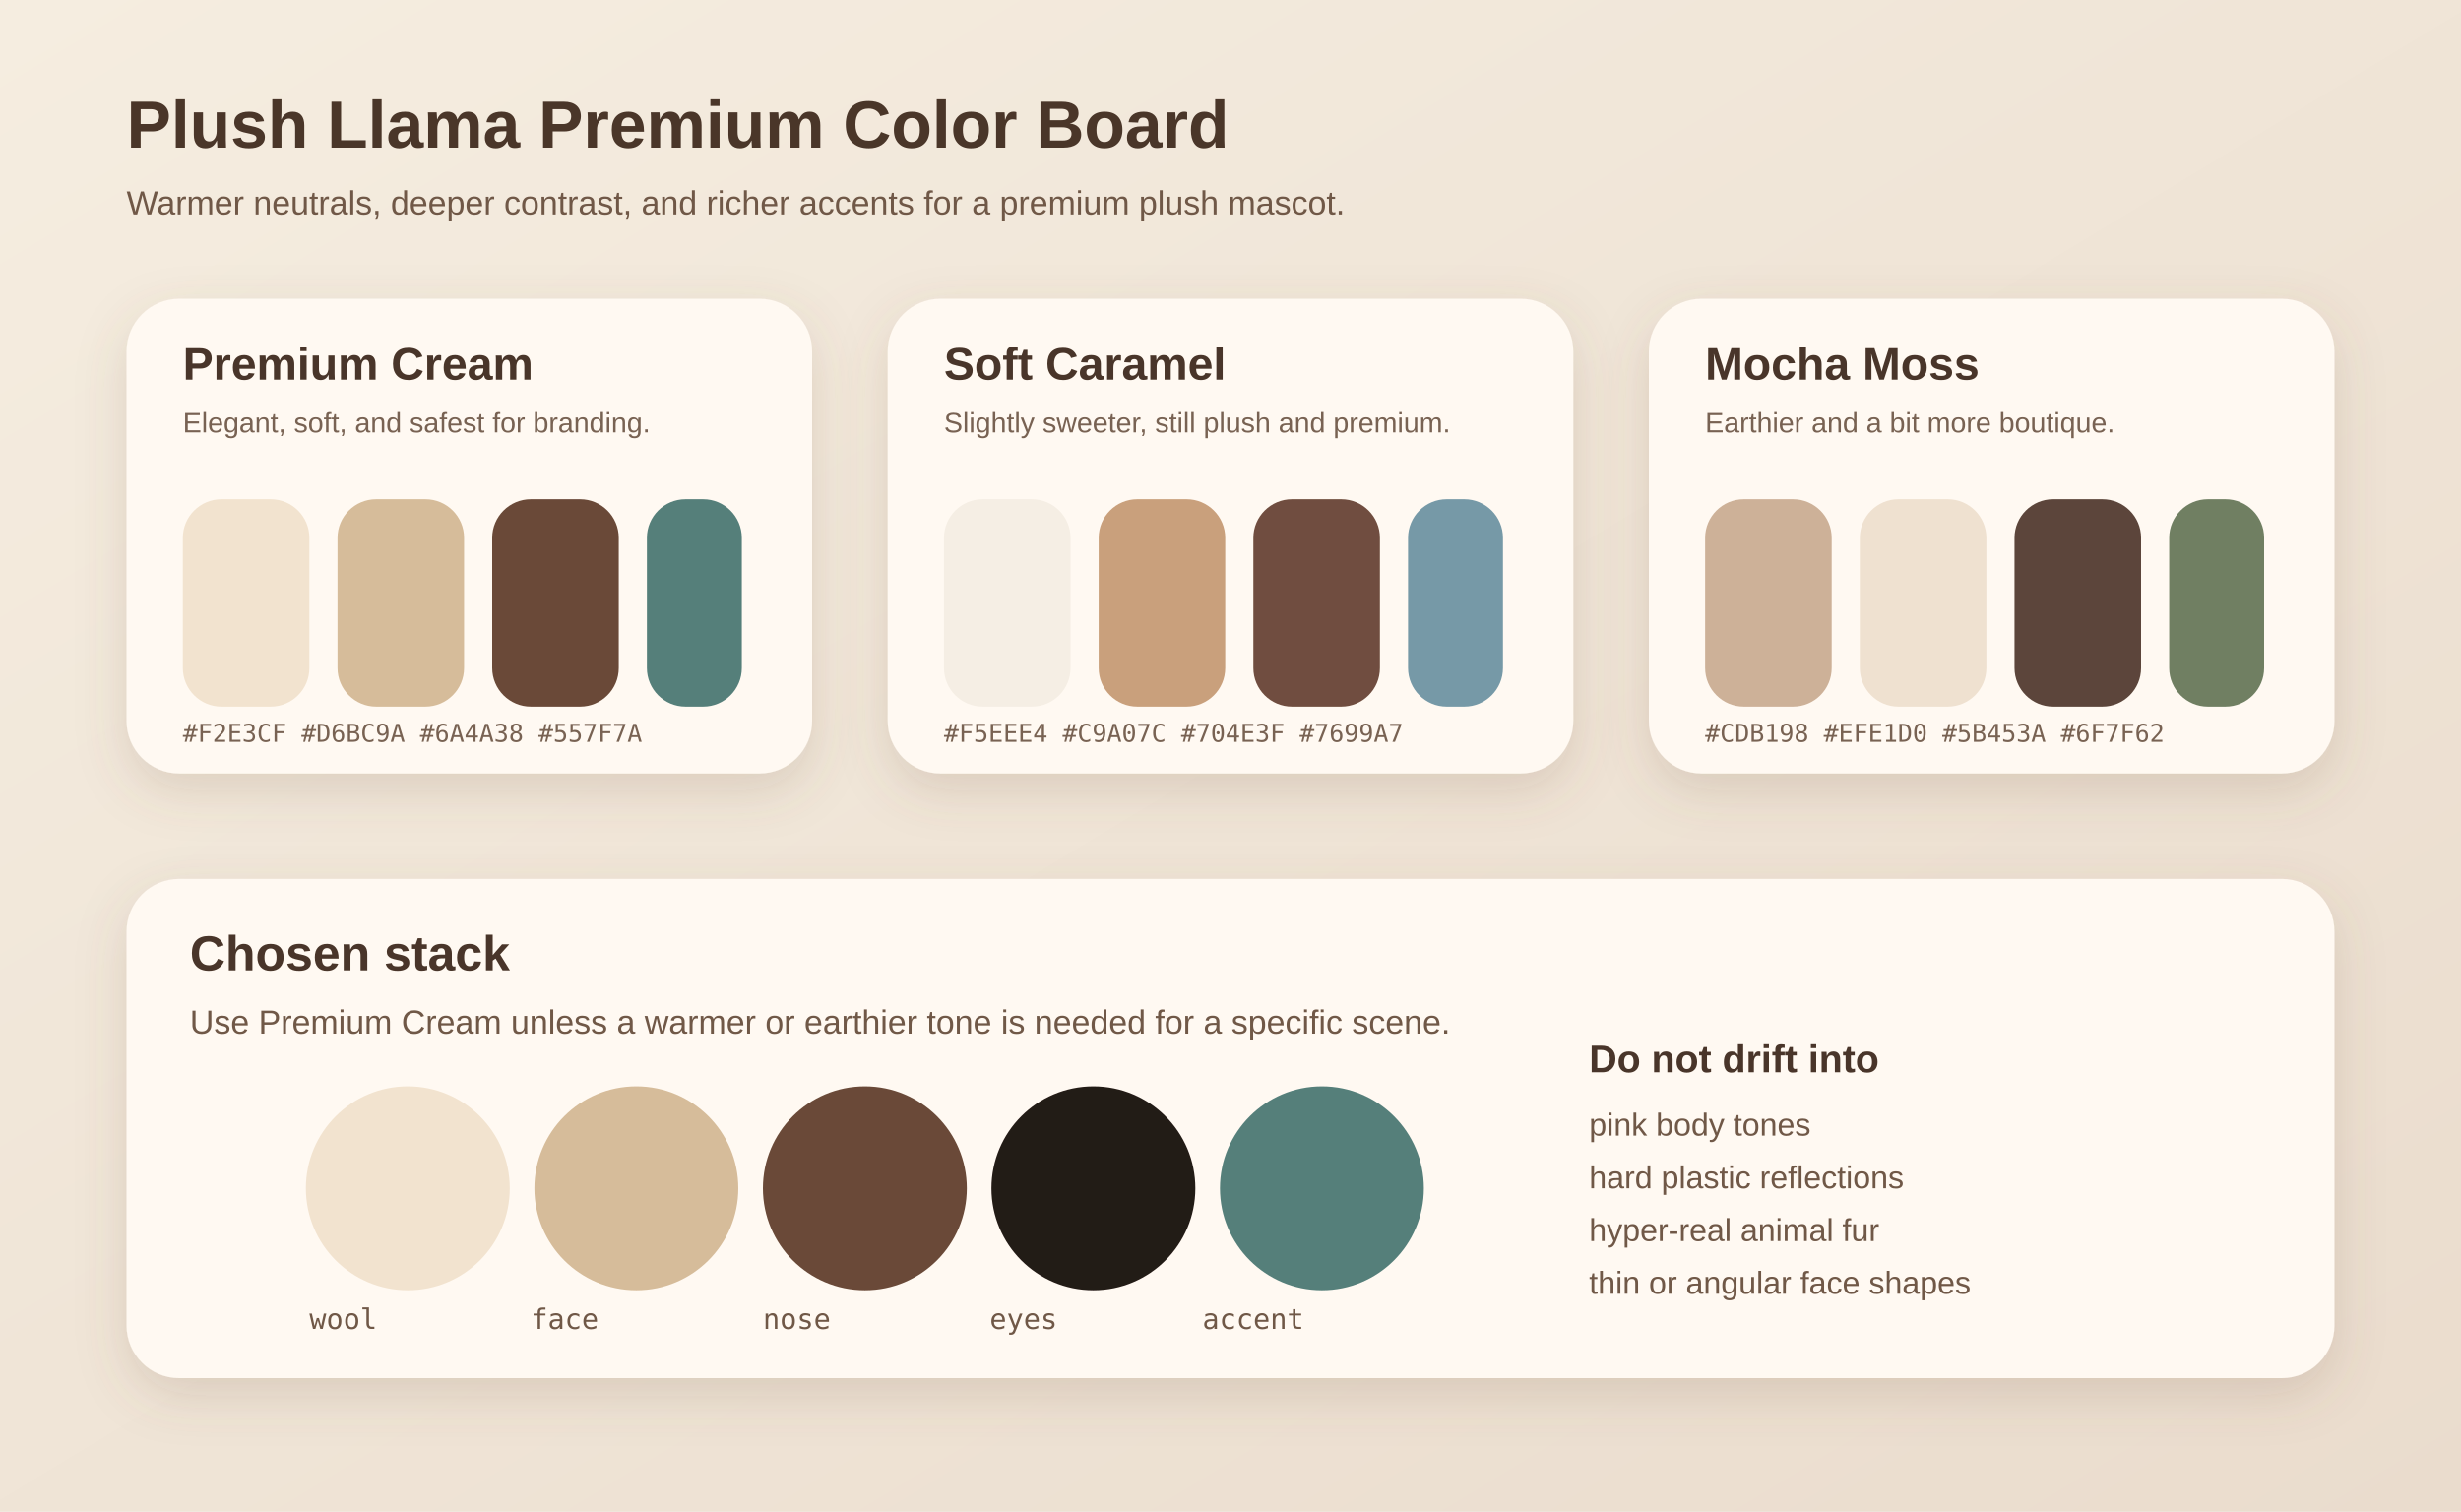
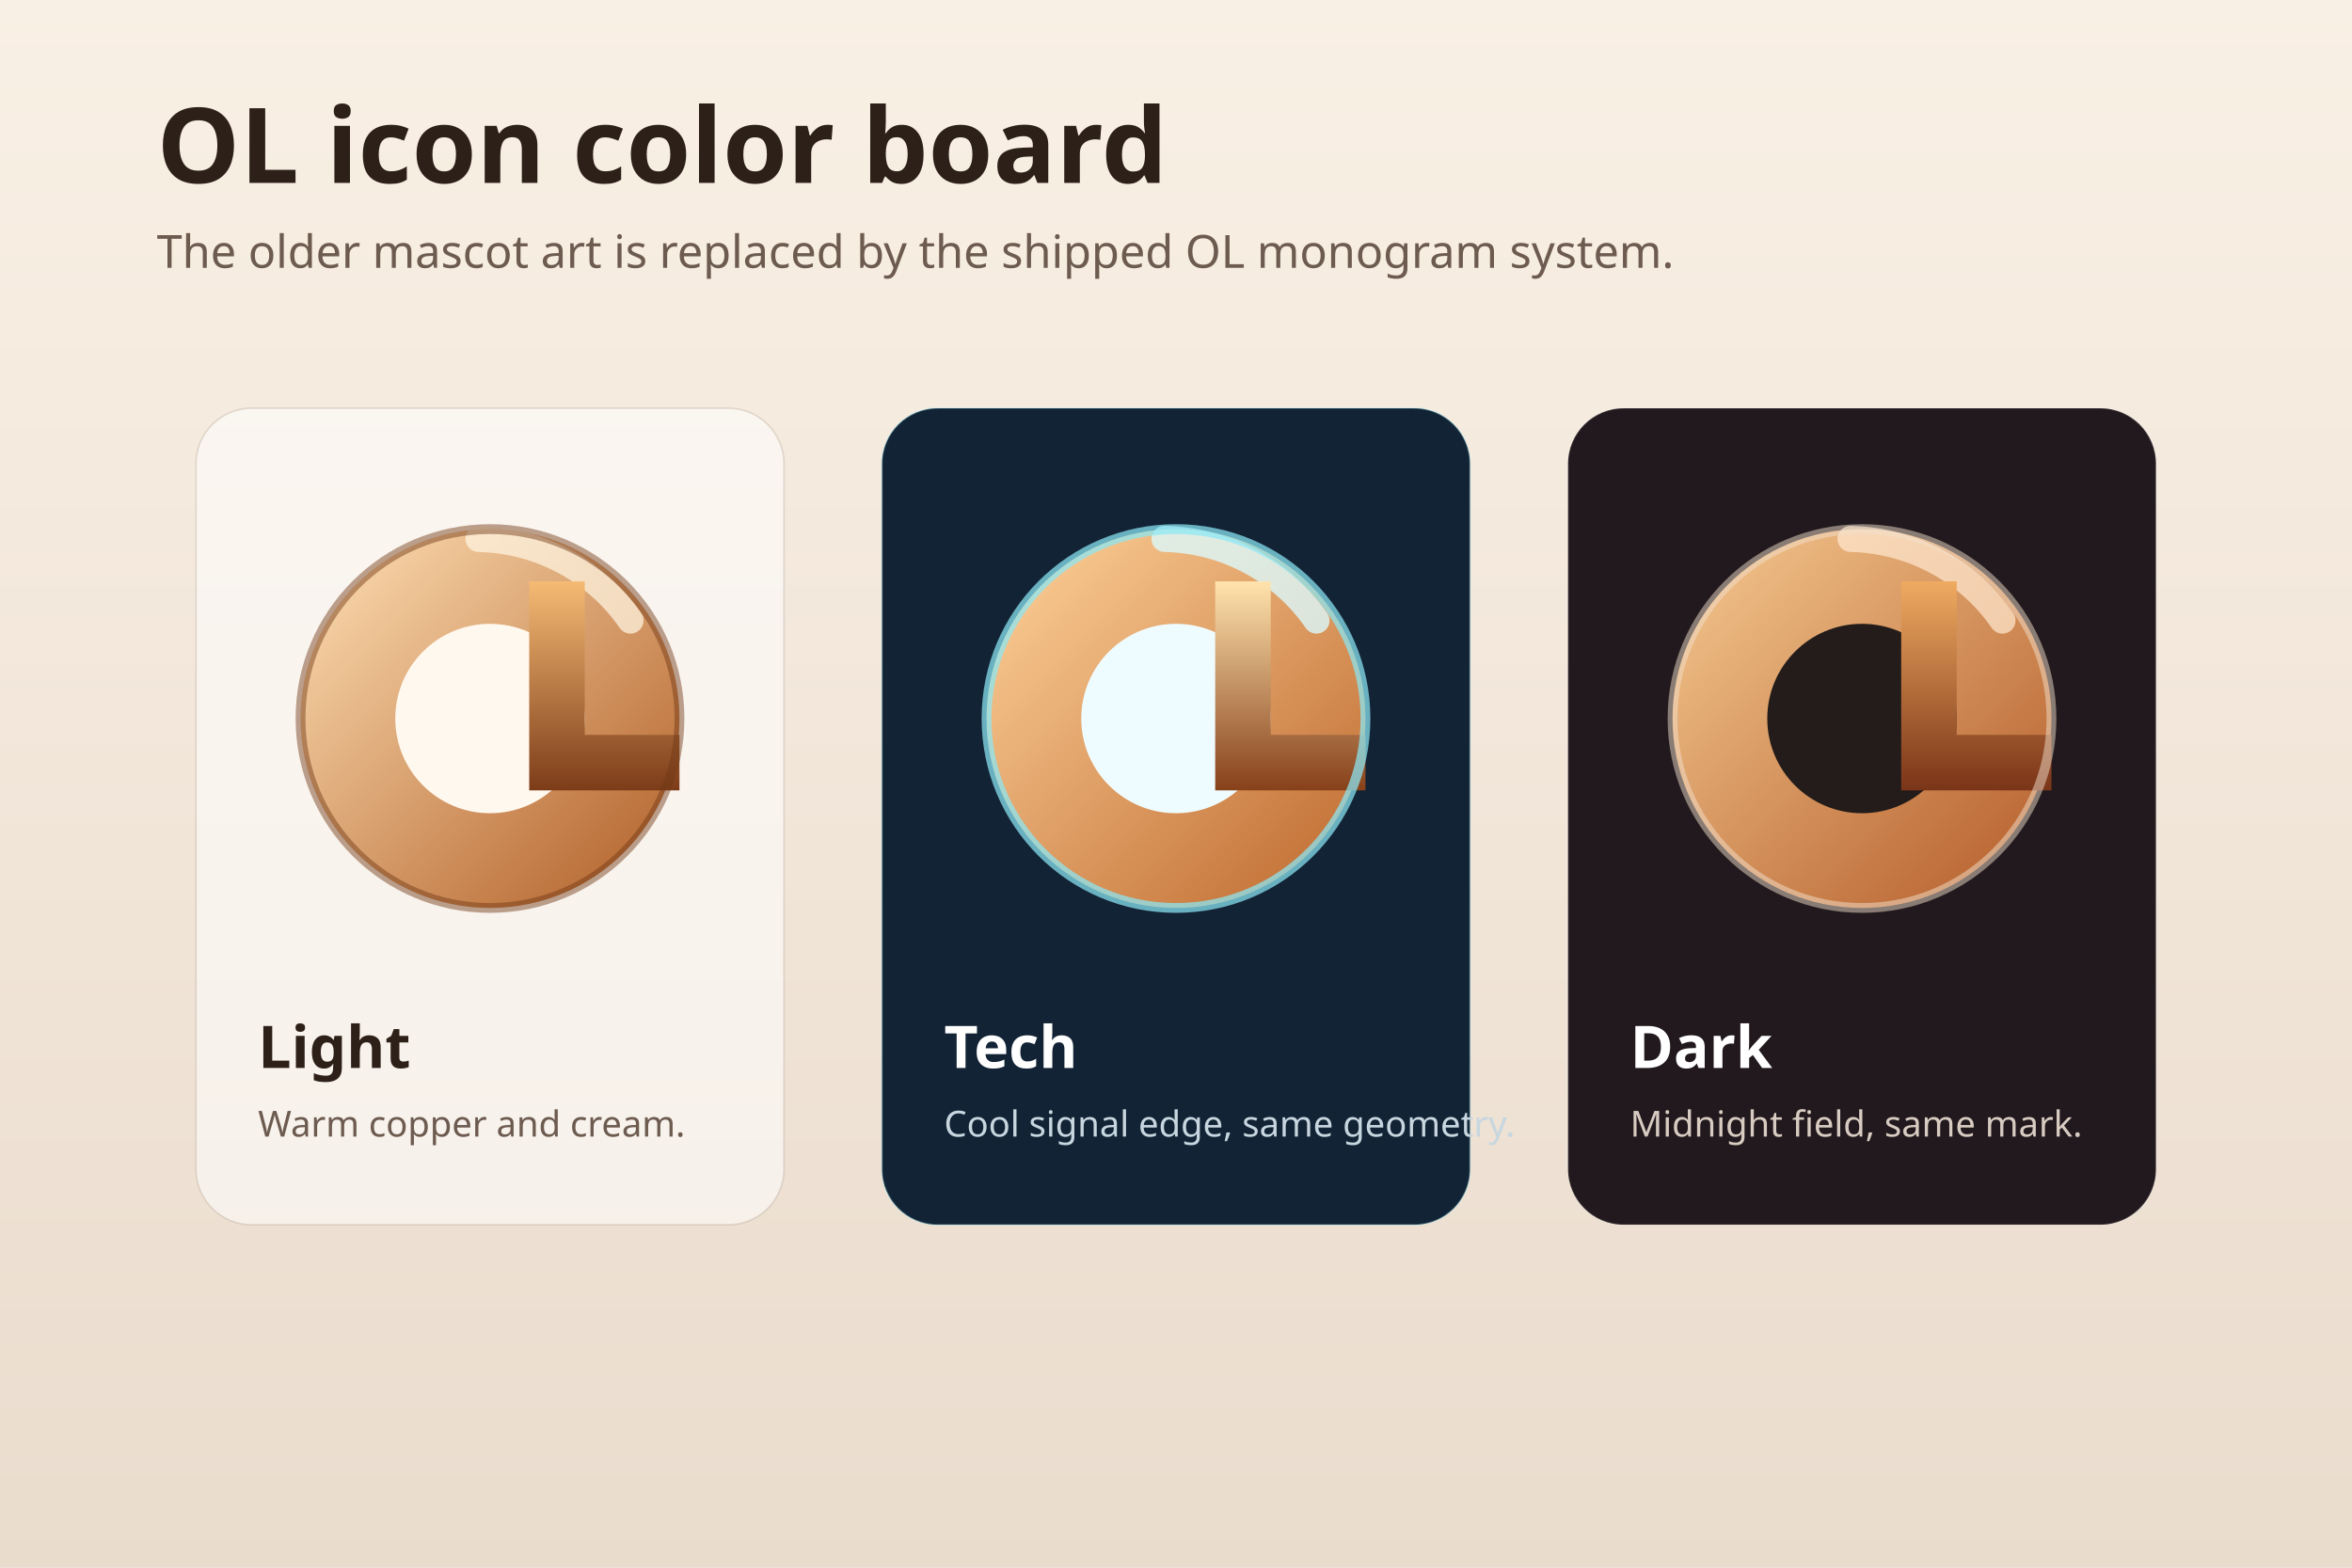
- <svg xmlns="http://www.w3.org/2000/svg" width="1400" height="860" viewBox="0 0 1400 860" role="img" aria-label="Plush llama premium color board">
+ <svg xmlns="http://www.w3.org/2000/svg" width="1440" height="960" viewBox="0 0 1440 960" role="img" aria-labelledby="title desc">
  <defs>
-     <linearGradient id="bg" x1="0" y1="0" x2="1" y2="1">
-       <stop offset="0%" stop-color="#f5ede0" />
+     <linearGradient id="bg" x1="0" y1="0" x2="0" y2="1">
+       <stop offset="0%" stop-color="#f9f0e5" />
      <stop offset="100%" stop-color="#eadccd" />
    </linearGradient>
-     <filter id="shadow" x="-20%" y="-20%" width="140%" height="140%">
-       <feDropShadow dx="0" dy="10" stdDeviation="14" flood-color="#7b624d" flood-opacity="0.18" />
-     </filter>
+     <linearGradient id="ringLight" x1="0" y1="0" x2="1" y2="1">
+       <stop offset="0%" stop-color="#ffe1b6" />
+       <stop offset="100%" stop-color="#b05d25" />
+     </linearGradient>
+     <linearGradient id="letterLight" x1="0" y1="0" x2="0" y2="1">
+       <stop offset="0%" stop-color="#f5bb74" />
+       <stop offset="100%" stop-color="#7d3c19" />
+     </linearGradient>
+     <linearGradient id="ringTech" x1="0" y1="0" x2="1" y2="1">
+       <stop offset="0%" stop-color="#ffd49c" />
+       <stop offset="100%" stop-color="#bd672c" />
+     </linearGradient>
+     <linearGradient id="letterTech" x1="0" y1="0" x2="0" y2="1">
+       <stop offset="0%" stop-color="#ffe3ad" />
+       <stop offset="100%" stop-color="#87411a" />
+     </linearGradient>
+     <linearGradient id="ringDark" x1="0" y1="0" x2="1" y2="1">
+       <stop offset="0%" stop-color="#f6ca92" />
+       <stop offset="100%" stop-color="#b35b28" />
+     </linearGradient>
+     <linearGradient id="letterDark" x1="0" y1="0" x2="0" y2="1">
+       <stop offset="0%" stop-color="#efaa61" />
+       <stop offset="100%" stop-color="#7a3418" />
+     </linearGradient>
  </defs>
-   <rect width="1400" height="860" fill="url(#bg)" />
-   <text x="72" y="84" font-family="Segoe UI, Arial, sans-serif" font-size="38" font-weight="700" fill="#4a3629">Plush Llama Premium Color Board</text>
-   <text x="72" y="122" font-family="Segoe UI, Arial, sans-serif" font-size="19" fill="#705847">Warmer neutrals, deeper contrast, and richer accents for a premium plush mascot.</text>
-   <g filter="url(#shadow)">
-     <rect x="72" y="170" width="390" height="270" rx="30" fill="#fff9f2" />
-     <text x="104" y="216" font-family="Segoe UI, Arial, sans-serif" font-size="26" font-weight="700" fill="#4a3629">Premium Cream</text>
-     <text x="104" y="246" font-family="Segoe UI, Arial, sans-serif" font-size="16" fill="#786252">Elegant, soft, and safest for branding.</text>
-     <rect x="104" y="284" width="72" height="118" rx="22" fill="#F2E3CF" />
-     <rect x="192" y="284" width="72" height="118" rx="22" fill="#D6BC9A" />
-     <rect x="280" y="284" width="72" height="118" rx="22" fill="#6A4A38" />
-     <rect x="368" y="284" width="54" height="118" rx="22" fill="#557F7A" />
-     <text x="104" y="422" font-family="Consolas, monospace" font-size="14" fill="#786252">#F2E3CF  #D6BC9A  #6A4A38  #557F7A</text>
+   <rect width="1440" height="960" fill="url(#bg)" />
+   <text x="96" y="112" fill="#2d2018" font-family="Georgia, Trebuchet MS, sans-serif" font-size="64" font-weight="700">OL icon color board</text>
+   <text x="96" y="164" fill="#6d5b50" font-family="Georgia, Trebuchet MS, sans-serif" font-size="28">The older mascot art is replaced by the shipped OL monogram system.</text>
+   <g transform="translate(120 250)">
+     <rect width="360" height="500" rx="34" fill="rgba(255,255,255,0.54)" stroke="rgba(90,58,38,0.14)" />
+     <circle cx="180" cy="190" r="116" fill="url(#ringLight)" />
+     <circle cx="180" cy="190" r="58" fill="#fff8ee" />
+     <path d="M173 80a116 116 0 0 1 93 50" fill="none" stroke="#fff5e2" stroke-width="16" stroke-linecap="round" opacity="0.72" />
+     <path d="M204 106h34v94h58v34h-92z" fill="url(#letterLight)" />
+     <circle cx="180" cy="190" r="116" fill="none" stroke="#6f3714" stroke-width="6" opacity="0.46" />
+     <text x="38" y="404" fill="#2d2018" font-family="Georgia, Trebuchet MS, sans-serif" font-size="36" font-weight="700">Light</text>
+     <text x="38" y="446" fill="#6d5b50" font-family="Georgia, Trebuchet MS, sans-serif" font-size="22">Warm copper and cream.</text>
  </g>
-   <g filter="url(#shadow)">
-     <rect x="505" y="170" width="390" height="270" rx="30" fill="#fff9f2" />
-     <text x="537" y="216" font-family="Segoe UI, Arial, sans-serif" font-size="26" font-weight="700" fill="#4a3629">Soft Caramel</text>
-     <text x="537" y="246" font-family="Segoe UI, Arial, sans-serif" font-size="16" fill="#786252">Slightly sweeter, still plush and premium.</text>
-     <rect x="537" y="284" width="72" height="118" rx="22" fill="#F5EEE4" />
-     <rect x="625" y="284" width="72" height="118" rx="22" fill="#C9A07C" />
-     <rect x="713" y="284" width="72" height="118" rx="22" fill="#704E3F" />
-     <rect x="801" y="284" width="54" height="118" rx="22" fill="#7699A7" />
-     <text x="537" y="422" font-family="Consolas, monospace" font-size="14" fill="#786252">#F5EEE4  #C9A07C  #704E3F  #7699A7</text>
+   <g transform="translate(540 250)">
+     <rect width="360" height="500" rx="34" fill="#122335" stroke="rgba(133,230,246,0.24)" />
+     <circle cx="180" cy="190" r="116" fill="url(#ringTech)" />
+     <circle cx="180" cy="190" r="58" fill="#effcff" />
+     <path d="M173 80a116 116 0 0 1 93 50" fill="none" stroke="#ddfbff" stroke-width="16" stroke-linecap="round" opacity="0.78" />
+     <path d="M204 106h34v94h58v34h-92z" fill="url(#letterTech)" />
+     <circle cx="180" cy="190" r="116" fill="none" stroke="#8be8f5" stroke-width="6" opacity="0.72" />
+     <text x="38" y="404" fill="#ffffff" font-family="Georgia, Trebuchet MS, sans-serif" font-size="36" font-weight="700">Tech</text>
+     <text x="38" y="446" fill="#c7d6df" font-family="Georgia, Trebuchet MS, sans-serif" font-size="22">Cool signal edge, same geometry.</text>
  </g>
-   <g filter="url(#shadow)">
-     <rect x="938" y="170" width="390" height="270" rx="30" fill="#fff9f2" />
-     <text x="970" y="216" font-family="Segoe UI, Arial, sans-serif" font-size="26" font-weight="700" fill="#4a3629">Mocha Moss</text>
-     <text x="970" y="246" font-family="Segoe UI, Arial, sans-serif" font-size="16" fill="#786252">Earthier and a bit more boutique.</text>
-     <rect x="970" y="284" width="72" height="118" rx="22" fill="#CDB198" />
-     <rect x="1058" y="284" width="72" height="118" rx="22" fill="#EFE1D0" />
-     <rect x="1146" y="284" width="72" height="118" rx="22" fill="#5B453A" />
-     <rect x="1234" y="284" width="54" height="118" rx="22" fill="#6F7F62" />
-     <text x="970" y="422" font-family="Consolas, monospace" font-size="14" fill="#786252">#CDB198  #EFE1D0  #5B453A  #6F7F62</text>
-   </g>
-   <g filter="url(#shadow)">
-     <rect x="72" y="500" width="1256" height="284" rx="30" fill="#fff9f2" />
-     <text x="108" y="552" font-family="Segoe UI, Arial, sans-serif" font-size="28" font-weight="700" fill="#4a3629">Chosen stack</text>
-     <text x="108" y="588" font-family="Segoe UI, Arial, sans-serif" font-size="19" fill="#705847">Use Premium Cream unless a warmer or earthier tone is needed for a specific scene.</text>
-     <circle cx="232" cy="676" r="58" fill="#F2E3CF" />
-     <circle cx="362" cy="676" r="58" fill="#D6BC9A" />
-     <circle cx="492" cy="676" r="58" fill="#6A4A38" />
-     <circle cx="622" cy="676" r="58" fill="#241A16" />
-     <circle cx="752" cy="676" r="58" fill="#557F7A" />
-     <text x="176" y="756" font-family="Consolas, monospace" font-size="16" fill="#705847">wool</text>
-     <text x="302" y="756" font-family="Consolas, monospace" font-size="16" fill="#705847">face</text>
-     <text x="434" y="756" font-family="Consolas, monospace" font-size="16" fill="#705847">nose</text>
-     <text x="563" y="756" font-family="Consolas, monospace" font-size="16" fill="#705847">eyes</text>
-     <text x="684" y="756" font-family="Consolas, monospace" font-size="16" fill="#705847">accent</text>
-     <text x="904" y="610" font-family="Segoe UI, Arial, sans-serif" font-size="22" font-weight="700" fill="#4a3629">Do not drift into</text>
-     <text x="904" y="646" font-family="Segoe UI, Arial, sans-serif" font-size="18" fill="#705847">pink body tones</text>
-     <text x="904" y="676" font-family="Segoe UI, Arial, sans-serif" font-size="18" fill="#705847">hard plastic reflections</text>
-     <text x="904" y="706" font-family="Segoe UI, Arial, sans-serif" font-size="18" fill="#705847">hyper-real animal fur</text>
-     <text x="904" y="736" font-family="Segoe UI, Arial, sans-serif" font-size="18" fill="#705847">thin or angular face shapes</text>
+   <g transform="translate(960 250)">
+     <rect width="360" height="500" rx="34" fill="#21191d" stroke="rgba(255,255,255,0.12)" />
+     <circle cx="180" cy="190" r="116" fill="url(#ringDark)" />
+     <circle cx="180" cy="190" r="58" fill="#231c1a" />
+     <path d="M173 80a116 116 0 0 1 93 50" fill="none" stroke="#ffe8ce" stroke-width="16" stroke-linecap="round" opacity="0.72" />
+     <path d="M204 106h34v94h58v34h-92z" fill="url(#letterDark)" />
+     <circle cx="180" cy="190" r="116" fill="none" stroke="#f2dfcb" stroke-width="6" opacity="0.5" />
+     <text x="38" y="404" fill="#ffffff" font-family="Georgia, Trebuchet MS, sans-serif" font-size="36" font-weight="700">Dark</text>
+     <text x="38" y="446" fill="#d8cbc1" font-family="Georgia, Trebuchet MS, sans-serif" font-size="22">Midnight field, same mark.</text>
  </g>
</svg>
